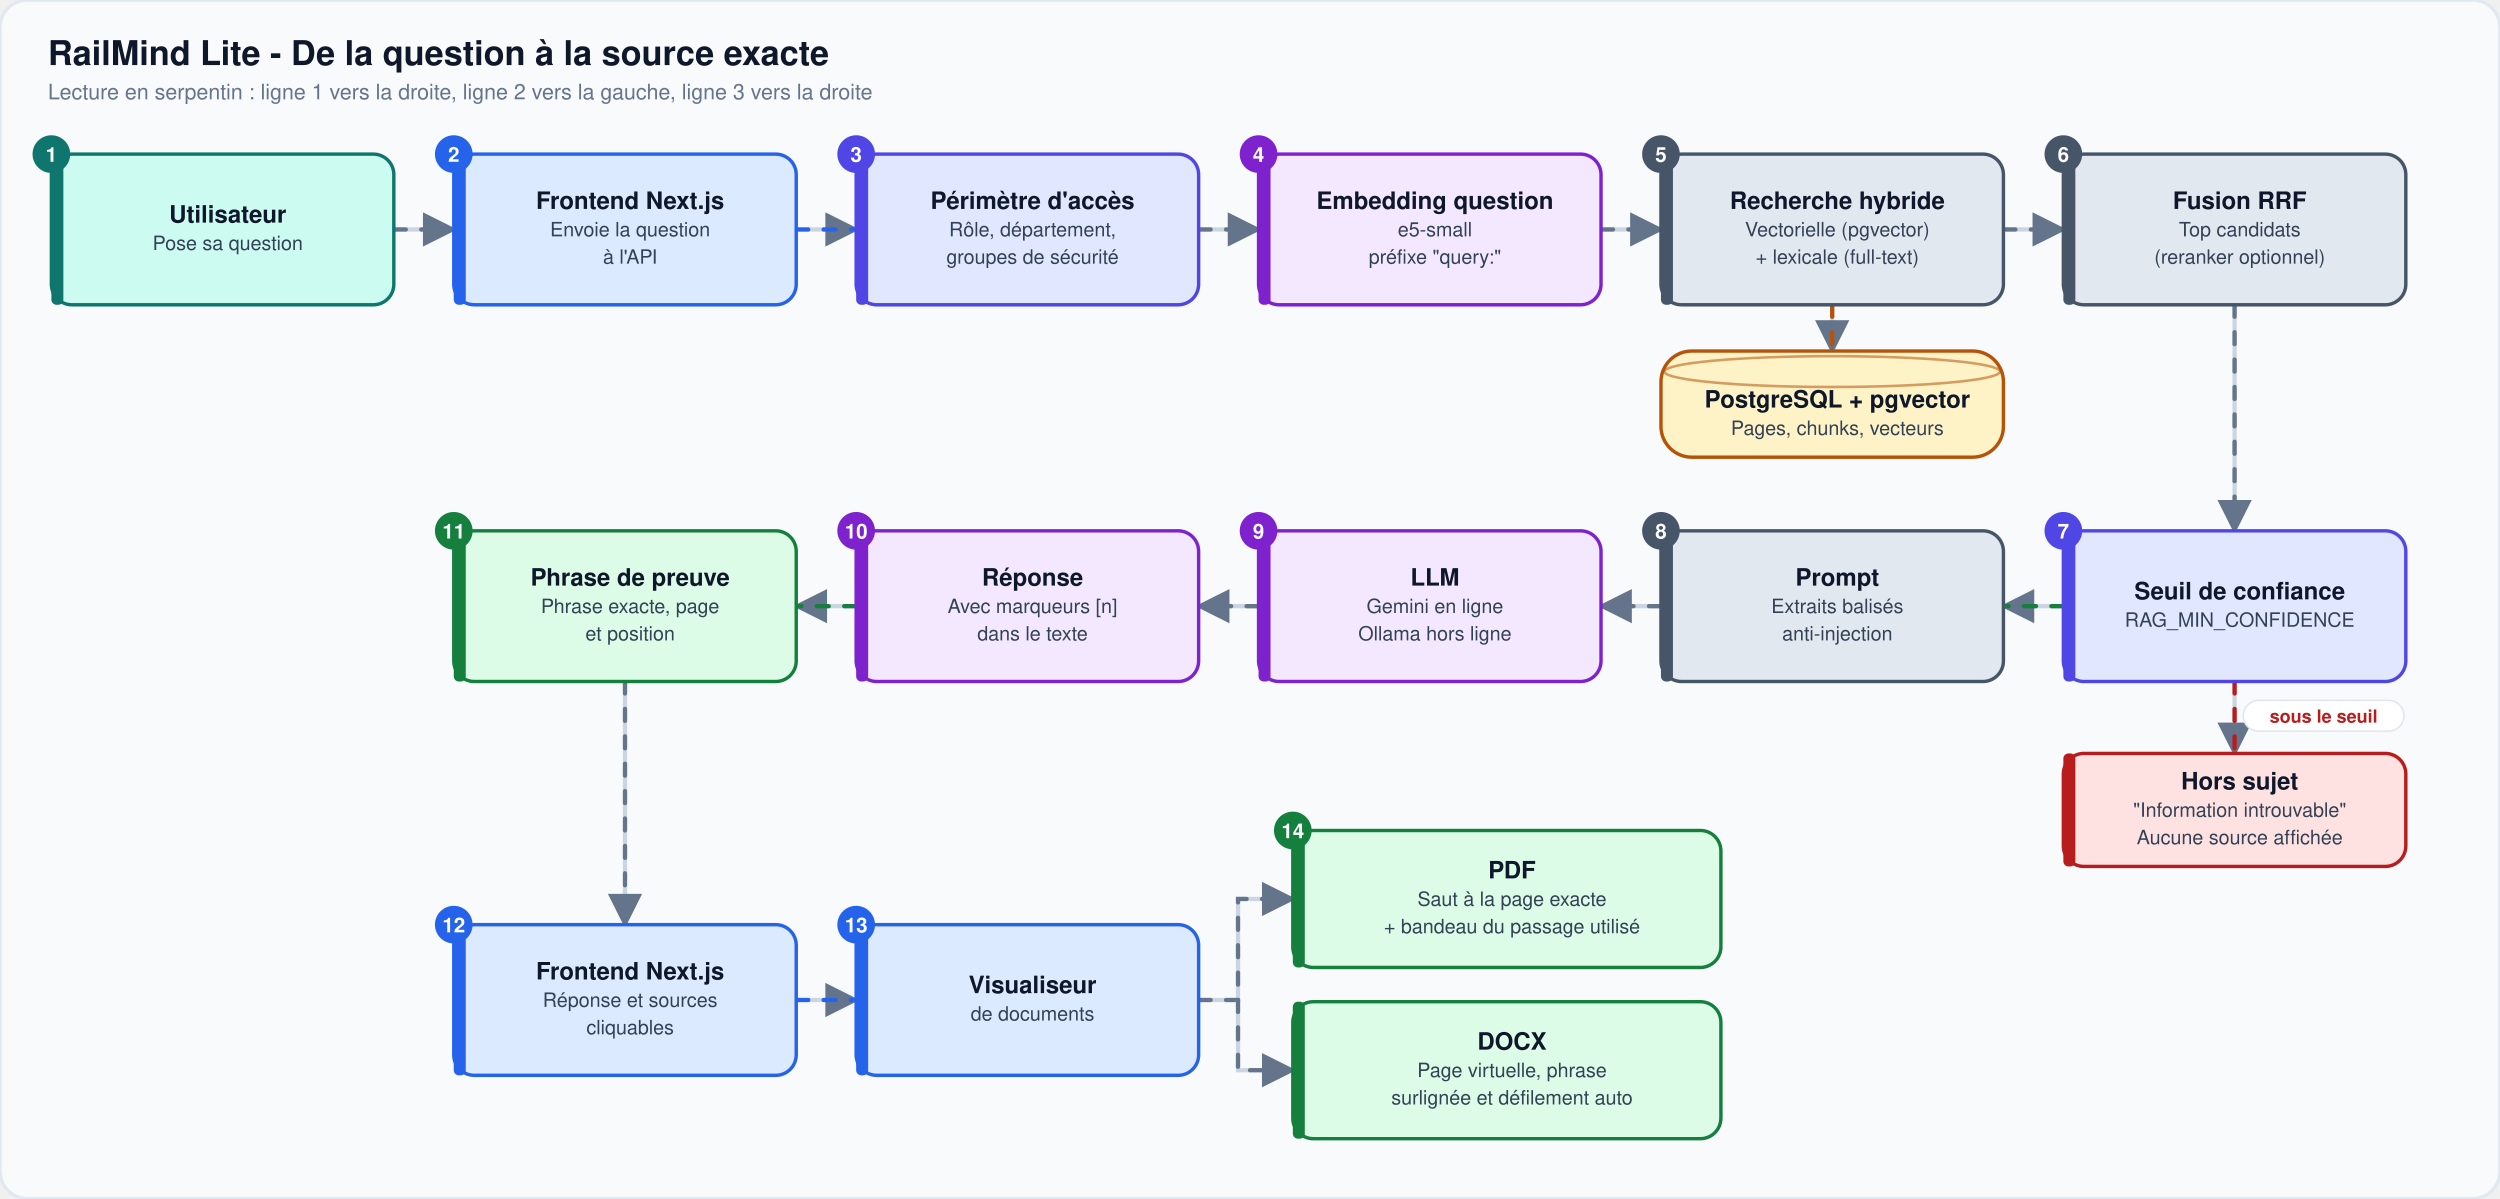
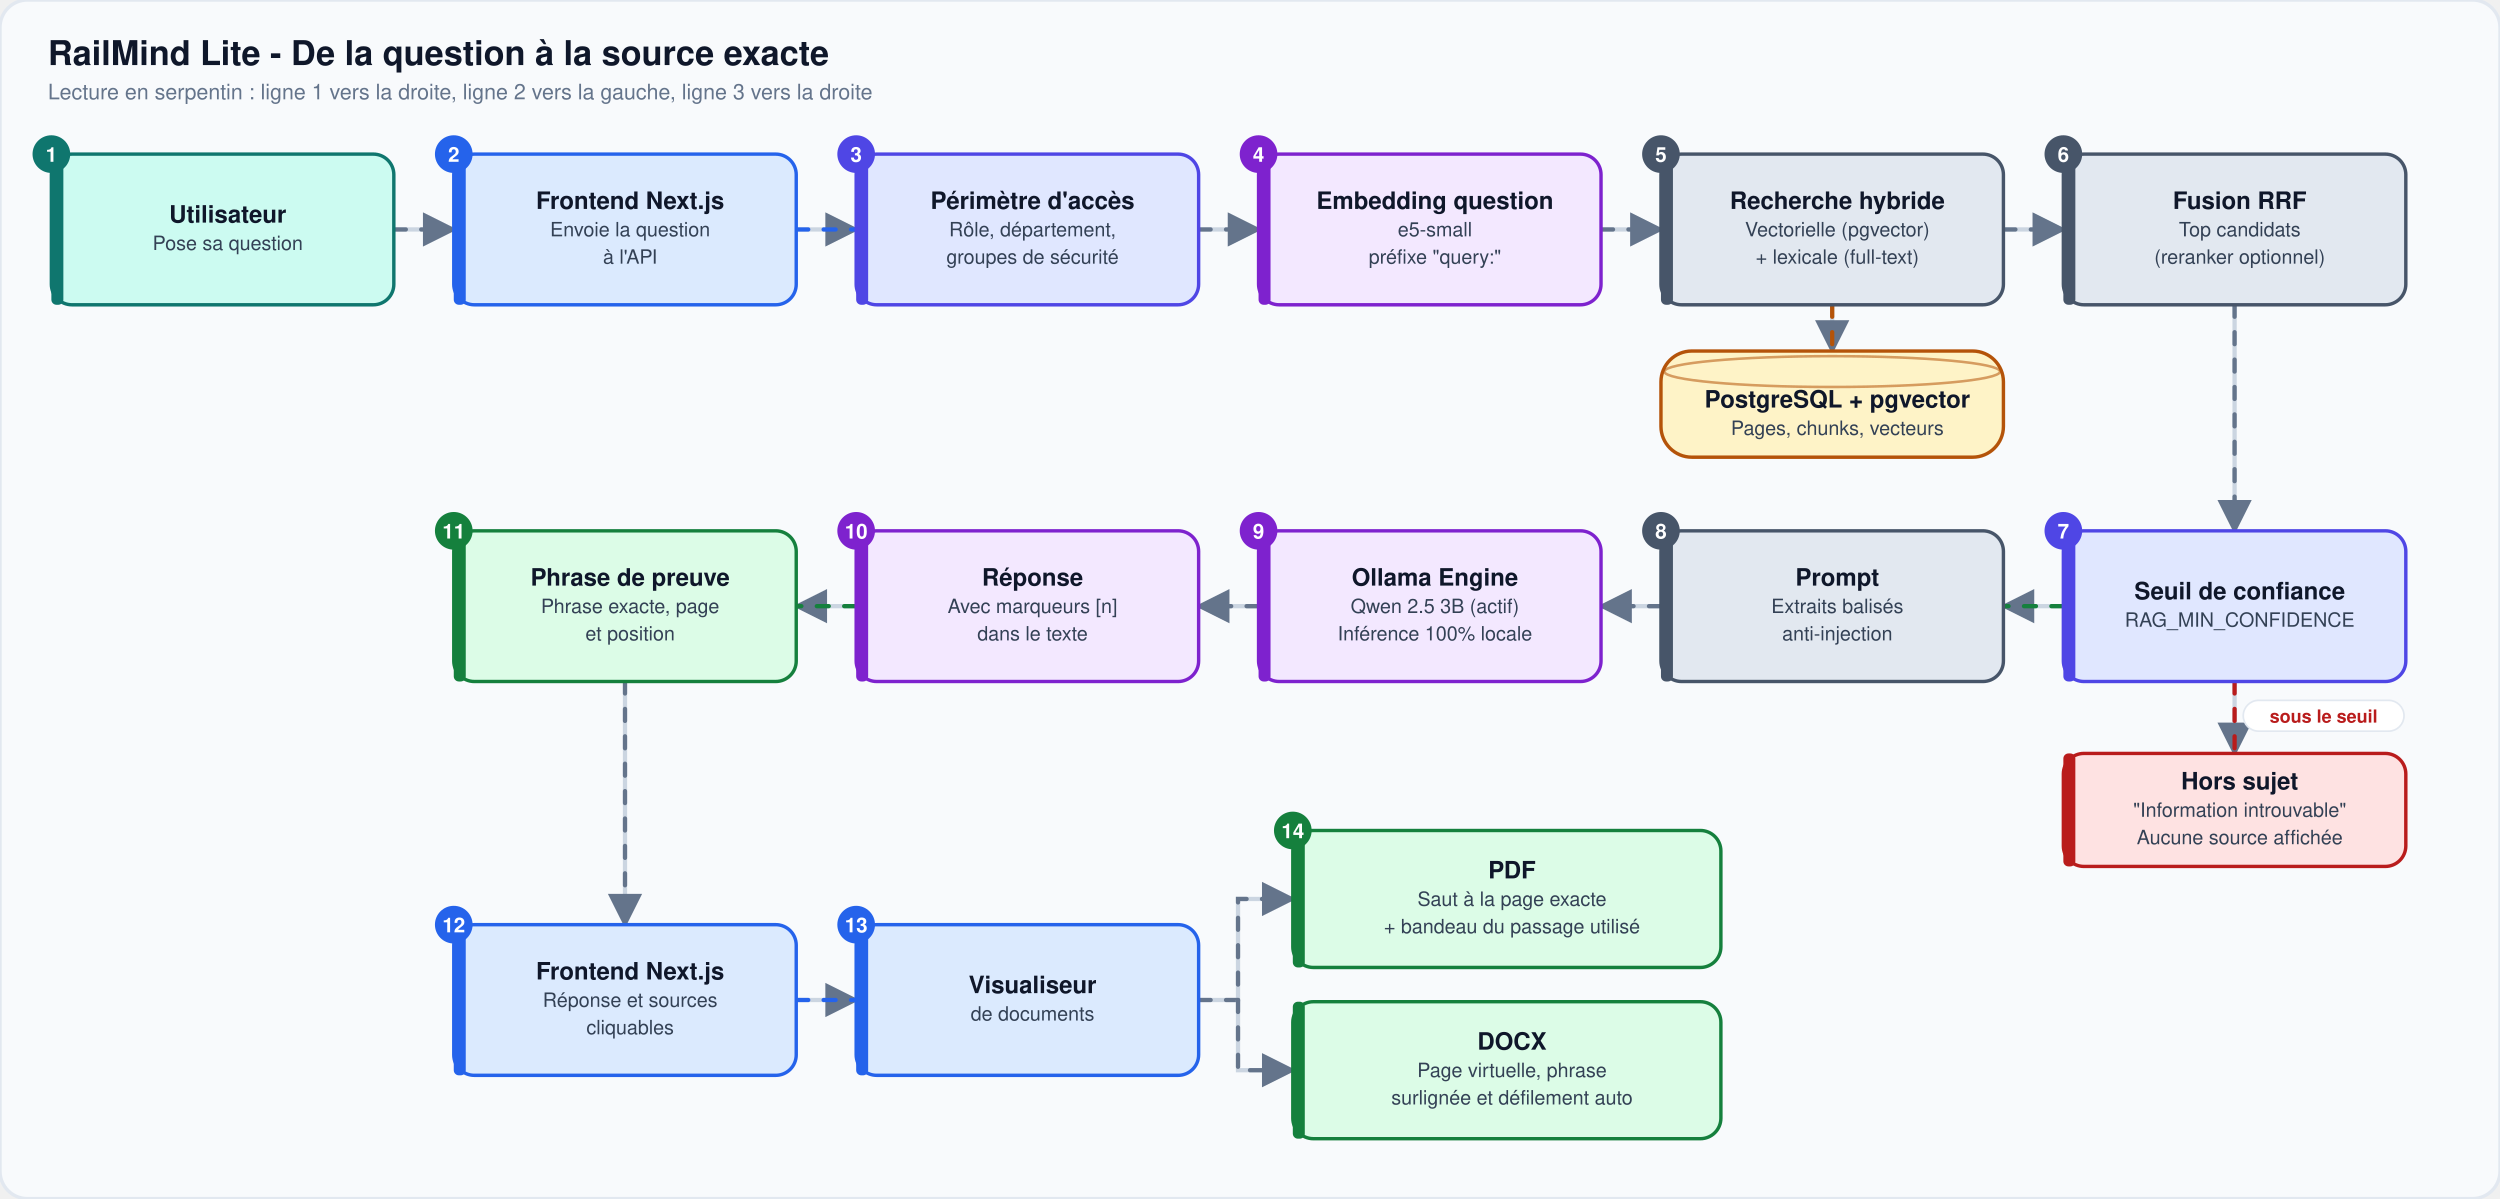
<svg xmlns="http://www.w3.org/2000/svg" viewBox="0 0 1460 700" width="1460" height="700" role="img" aria-label="RailMind Lite - De la question à la source exacte">
  <defs>
    <style>
    .flow { stroke-dasharray: 7 9; animation: dash 1.1s linear infinite; }
    @keyframes dash { to { stroke-dashoffset: -32; } }
    .pulse { opacity: 0; animation-name: pulse; animation-iteration-count: infinite; animation-timing-function: ease-in-out; }
    @keyframes pulse { 0% { opacity: 0; } 3% { opacity: 1; } 11% { opacity: 0; } 100% { opacity: 0; } }
    @media (prefers-reduced-motion: reduce) { .flow, .pulse { animation: none; } }
    </style>
    <marker id="arrow" viewBox="0 0 10 10" refX="9" refY="5" markerWidth="8" markerHeight="8" orient="auto-start-reverse">
      <path d="M0 0 L10 5 L0 10 z" fill="#64748b" />
    </marker>
    <marker id="arrowS" viewBox="0 0 10 10" refX="1" refY="5" markerWidth="8" markerHeight="8" orient="auto-start-reverse">
      <path d="M10 0 L0 5 L10 10 z" fill="#64748b" />
    </marker>
  </defs>
  <rect width="1460" height="700" rx="16" fill="#f8fafc" stroke="#e2e8f0" stroke-width="2" />
  <text x="28" y="38" font-family="Segoe UI, Helvetica, Arial, sans-serif" font-size="20" font-weight="800" fill="#0f172a">RailMind Lite - De la question à la source exacte</text>
  <text x="28" y="58" font-family="Segoe UI, Helvetica, Arial, sans-serif" font-size="12.5" fill="#64748b">Lecture en serpentin : ligne 1 vers la droite, ligne 2 vers la gauche, ligne 3 vers la droite</text>
  <path d="M 230 134 L 265 134" fill="none" stroke="#cbd5e1" stroke-width="2.5" marker-end="url(#arrow)" />
  <path class="flow" d="M 230 134 L 265 134" fill="none" stroke="#64748b" stroke-width="2.5" stroke-linecap="round" />
  <path d="M 465 134 L 500 134" fill="none" stroke="#cbd5e1" stroke-width="2.5" marker-end="url(#arrow)" />
  <path class="flow" d="M 465 134 L 500 134" fill="none" stroke="#2563eb" stroke-width="2.5" stroke-linecap="round" />
  <path d="M 700 134 L 735 134" fill="none" stroke="#cbd5e1" stroke-width="2.5" marker-end="url(#arrow)" />
  <path class="flow" d="M 700 134 L 735 134" fill="none" stroke="#64748b" stroke-width="2.5" stroke-linecap="round" />
  <path d="M 935 134 L 970 134" fill="none" stroke="#cbd5e1" stroke-width="2.5" marker-end="url(#arrow)" />
  <path class="flow" d="M 935 134 L 970 134" fill="none" stroke="#64748b" stroke-width="2.5" stroke-linecap="round" />
  <path d="M 1170 134 L 1205 134" fill="none" stroke="#cbd5e1" stroke-width="2.5" marker-end="url(#arrow)" />
  <path class="flow" d="M 1170 134 L 1205 134" fill="none" stroke="#64748b" stroke-width="2.5" stroke-linecap="round" />
  <path d="M 1305.0 178 L 1305.0 310" fill="none" stroke="#cbd5e1" stroke-width="2.5" marker-end="url(#arrow)" />
  <path class="flow" d="M 1305.0 178 L 1305.0 310" fill="none" stroke="#64748b" stroke-width="2.5" stroke-linecap="round" />
  <path d="M 1205 354 L 1170 354" fill="none" stroke="#cbd5e1" stroke-width="2.5" marker-end="url(#arrow)" />
  <path class="flow" d="M 1205 354 L 1170 354" fill="none" stroke="#15803d" stroke-width="2.5" stroke-linecap="round" />
  <path d="M 970 354 L 935 354" fill="none" stroke="#cbd5e1" stroke-width="2.5" marker-end="url(#arrow)" />
  <path class="flow" d="M 970 354 L 935 354" fill="none" stroke="#64748b" stroke-width="2.5" stroke-linecap="round" />
  <path d="M 735 354 L 700 354" fill="none" stroke="#cbd5e1" stroke-width="2.5" marker-end="url(#arrow)" />
  <path class="flow" d="M 735 354 L 700 354" fill="none" stroke="#64748b" stroke-width="2.5" stroke-linecap="round" />
  <path d="M 500 354 L 465 354" fill="none" stroke="#cbd5e1" stroke-width="2.5" marker-end="url(#arrow)" />
  <path class="flow" d="M 500 354 L 465 354" fill="none" stroke="#15803d" stroke-width="2.5" stroke-linecap="round" />
  <path d="M 365.0 398 L 365.0 540" fill="none" stroke="#cbd5e1" stroke-width="2.5" marker-end="url(#arrow)" />
  <path class="flow" d="M 365.0 398 L 365.0 540" fill="none" stroke="#64748b" stroke-width="2.5" stroke-linecap="round" />
  <path d="M 465 584 L 500 584" fill="none" stroke="#cbd5e1" stroke-width="2.5" marker-end="url(#arrow)" />
  <path class="flow" d="M 465 584 L 500 584" fill="none" stroke="#2563eb" stroke-width="2.5" stroke-linecap="round" />
  <path d="M 700 584 L 723 584 L 723 525 L 755 525" fill="none" stroke="#cbd5e1" stroke-width="2.5" marker-end="url(#arrow)" />
  <path class="flow" d="M 700 584 L 723 584 L 723 525 L 755 525" fill="none" stroke="#64748b" stroke-width="2.5" stroke-linecap="round" />
  <path d="M 723 584 L 723 625 L 755 625" fill="none" stroke="#cbd5e1" stroke-width="2.5" marker-end="url(#arrow)" />
  <path class="flow" d="M 723 584 L 723 625 L 755 625" fill="none" stroke="#64748b" stroke-width="2.5" stroke-linecap="round" />
  <path d="M 1070.0 178 L 1070.0 205" fill="none" stroke="#cbd5e1" stroke-width="2.5" marker-end="url(#arrow)" marker-start="url(#arrowS)" />
  <path class="flow" d="M 1070.0 178 L 1070.0 205" fill="none" stroke="#b45309" stroke-width="2.5" stroke-linecap="round" />
  <path d="M 1305.0 398 L 1305.0 440" fill="none" stroke="#cbd5e1" stroke-width="2.5" marker-end="url(#arrow)" />
  <path class="flow" d="M 1305.0 398 L 1305.0 440" fill="none" stroke="#b91c1c" stroke-width="2.5" stroke-linecap="round" />
  <rect x="1310.05" y="409" width="93.9" height="18" rx="9" fill="#ffffff" stroke="#e2e8f0" />
  <text x="1357.0" y="422" text-anchor="middle" font-family="Segoe UI, Helvetica, Arial, sans-serif" font-size="10.5" font-weight="600" fill="#b91c1c">sous le seuil</text>
  <g>
    <rect x="30" y="90" width="200" height="88" rx="12" fill="#ccfbf1" stroke="#0f766e" stroke-width="2" />
    <rect x="30" y="90" width="7" height="88" rx="3" fill="#0f766e" />
    <rect class="pulse" x="27" y="87" width="206" height="94" rx="14" fill="none" stroke="#0f766e" stroke-width="4" style="animation-delay:1.05s;animation-duration:20s" />
    <text x="133.0" y="130.0" text-anchor="middle" font-family="Segoe UI, Helvetica, Arial, sans-serif" font-size="14" font-weight="700" fill="#0f172a">Utilisateur</text>
    <text x="133.0" y="146.0" text-anchor="middle" font-family="Segoe UI, Helvetica, Arial, sans-serif" font-size="11.5" fill="#334155">Pose sa question</text>
    <circle cx="30" cy="90" r="11" fill="#0f766e" />
    <text x="30" y="94.5" text-anchor="middle" font-family="Segoe UI, Helvetica, Arial, sans-serif" font-size="12" font-weight="700" fill="#fff">1</text>
  </g>
  <g>
    <rect x="265" y="90" width="200" height="88" rx="12" fill="#dbeafe" stroke="#2563eb" stroke-width="2" />
    <rect x="265" y="90" width="7" height="88" rx="3" fill="#2563eb" />
    <rect class="pulse" x="262" y="87" width="206" height="94" rx="14" fill="none" stroke="#2563eb" stroke-width="4" style="animation-delay:2.10s;animation-duration:20s" />
    <text x="368.0" y="122.0" text-anchor="middle" font-family="Segoe UI, Helvetica, Arial, sans-serif" font-size="14" font-weight="700" fill="#0f172a">Frontend Next.js</text>
    <text x="368.0" y="138.0" text-anchor="middle" font-family="Segoe UI, Helvetica, Arial, sans-serif" font-size="11.5" fill="#334155">Envoie la question</text>
    <text x="368.0" y="154.0" text-anchor="middle" font-family="Segoe UI, Helvetica, Arial, sans-serif" font-size="11.5" fill="#334155">à l'API</text>
    <circle cx="265" cy="90" r="11" fill="#2563eb" />
    <text x="265" y="94.5" text-anchor="middle" font-family="Segoe UI, Helvetica, Arial, sans-serif" font-size="12" font-weight="700" fill="#fff">2</text>
  </g>
  <g>
    <rect x="500" y="90" width="200" height="88" rx="12" fill="#e0e7ff" stroke="#4f46e5" stroke-width="2" />
    <rect x="500" y="90" width="7" height="88" rx="3" fill="#4f46e5" />
    <rect class="pulse" x="497" y="87" width="206" height="94" rx="14" fill="none" stroke="#4f46e5" stroke-width="4" style="animation-delay:3.15s;animation-duration:20s" />
    <text x="603.0" y="122.0" text-anchor="middle" font-family="Segoe UI, Helvetica, Arial, sans-serif" font-size="14" font-weight="700" fill="#0f172a">Périmètre d'accès</text>
    <text x="603.0" y="138.0" text-anchor="middle" font-family="Segoe UI, Helvetica, Arial, sans-serif" font-size="11.5" fill="#334155">Rôle, département,</text>
    <text x="603.0" y="154.0" text-anchor="middle" font-family="Segoe UI, Helvetica, Arial, sans-serif" font-size="11.5" fill="#334155">groupes de sécurité</text>
    <circle cx="500" cy="90" r="11" fill="#4f46e5" />
    <text x="500" y="94.5" text-anchor="middle" font-family="Segoe UI, Helvetica, Arial, sans-serif" font-size="12" font-weight="700" fill="#fff">3</text>
  </g>
  <g>
    <rect x="735" y="90" width="200" height="88" rx="12" fill="#f3e8ff" stroke="#7e22ce" stroke-width="2" />
    <rect x="735" y="90" width="7" height="88" rx="3" fill="#7e22ce" />
    <rect class="pulse" x="732" y="87" width="206" height="94" rx="14" fill="none" stroke="#7e22ce" stroke-width="4" style="animation-delay:4.20s;animation-duration:20s" />
    <text x="838.0" y="122.0" text-anchor="middle" font-family="Segoe UI, Helvetica, Arial, sans-serif" font-size="14" font-weight="700" fill="#0f172a">Embedding question</text>
    <text x="838.0" y="138.0" text-anchor="middle" font-family="Segoe UI, Helvetica, Arial, sans-serif" font-size="11.5" fill="#334155">e5-small</text>
    <text x="838.0" y="154.0" text-anchor="middle" font-family="Segoe UI, Helvetica, Arial, sans-serif" font-size="11.5" fill="#334155">préfixe "query:"</text>
    <circle cx="735" cy="90" r="11" fill="#7e22ce" />
    <text x="735" y="94.5" text-anchor="middle" font-family="Segoe UI, Helvetica, Arial, sans-serif" font-size="12" font-weight="700" fill="#fff">4</text>
  </g>
  <g>
    <rect x="970" y="90" width="200" height="88" rx="12" fill="#e2e8f0" stroke="#475569" stroke-width="2" />
    <rect x="970" y="90" width="7" height="88" rx="3" fill="#475569" />
    <rect class="pulse" x="967" y="87" width="206" height="94" rx="14" fill="none" stroke="#475569" stroke-width="4" style="animation-delay:5.25s;animation-duration:20s" />
    <text x="1073.0" y="122.0" text-anchor="middle" font-family="Segoe UI, Helvetica, Arial, sans-serif" font-size="14" font-weight="700" fill="#0f172a">Recherche hybride</text>
    <text x="1073.0" y="138.0" text-anchor="middle" font-family="Segoe UI, Helvetica, Arial, sans-serif" font-size="11.5" fill="#334155">Vectorielle (pgvector)</text>
    <text x="1073.0" y="154.0" text-anchor="middle" font-family="Segoe UI, Helvetica, Arial, sans-serif" font-size="11.5" fill="#334155">+ lexicale (full-text)</text>
    <circle cx="970" cy="90" r="11" fill="#475569" />
    <text x="970" y="94.5" text-anchor="middle" font-family="Segoe UI, Helvetica, Arial, sans-serif" font-size="12" font-weight="700" fill="#fff">5</text>
  </g>
  <g>
    <rect x="1205" y="90" width="200" height="88" rx="12" fill="#e2e8f0" stroke="#475569" stroke-width="2" />
    <rect x="1205" y="90" width="7" height="88" rx="3" fill="#475569" />
    <rect class="pulse" x="1202" y="87" width="206" height="94" rx="14" fill="none" stroke="#475569" stroke-width="4" style="animation-delay:6.30s;animation-duration:20s" />
    <text x="1308.0" y="122.0" text-anchor="middle" font-family="Segoe UI, Helvetica, Arial, sans-serif" font-size="14" font-weight="700" fill="#0f172a">Fusion RRF</text>
    <text x="1308.0" y="138.0" text-anchor="middle" font-family="Segoe UI, Helvetica, Arial, sans-serif" font-size="11.5" fill="#334155">Top candidats</text>
    <text x="1308.0" y="154.0" text-anchor="middle" font-family="Segoe UI, Helvetica, Arial, sans-serif" font-size="11.5" fill="#334155">(reranker optionnel)</text>
    <circle cx="1205" cy="90" r="11" fill="#475569" />
    <text x="1205" y="94.5" text-anchor="middle" font-family="Segoe UI, Helvetica, Arial, sans-serif" font-size="12" font-weight="700" fill="#fff">6</text>
  </g>
  <g>
    <rect x="1205" y="310" width="200" height="88" rx="12" fill="#e0e7ff" stroke="#4f46e5" stroke-width="2" />
    <rect x="1205" y="310" width="7" height="88" rx="3" fill="#4f46e5" />
    <rect class="pulse" x="1202" y="307" width="206" height="94" rx="14" fill="none" stroke="#4f46e5" stroke-width="4" style="animation-delay:7.35s;animation-duration:20s" />
    <text x="1308.0" y="350.0" text-anchor="middle" font-family="Segoe UI, Helvetica, Arial, sans-serif" font-size="14" font-weight="700" fill="#0f172a">Seuil de confiance</text>
    <text x="1308.0" y="366.0" text-anchor="middle" font-family="Segoe UI, Helvetica, Arial, sans-serif" font-size="11.5" fill="#334155">RAG_MIN_CONFIDENCE</text>
    <circle cx="1205" cy="310" r="11" fill="#4f46e5" />
    <text x="1205" y="314.5" text-anchor="middle" font-family="Segoe UI, Helvetica, Arial, sans-serif" font-size="12" font-weight="700" fill="#fff">7</text>
  </g>
  <g>
    <rect x="970" y="310" width="200" height="88" rx="12" fill="#e2e8f0" stroke="#475569" stroke-width="2" />
    <rect x="970" y="310" width="7" height="88" rx="3" fill="#475569" />
    <rect class="pulse" x="967" y="307" width="206" height="94" rx="14" fill="none" stroke="#475569" stroke-width="4" style="animation-delay:8.40s;animation-duration:20s" />
    <text x="1073.0" y="342.0" text-anchor="middle" font-family="Segoe UI, Helvetica, Arial, sans-serif" font-size="14" font-weight="700" fill="#0f172a">Prompt</text>
    <text x="1073.0" y="358.0" text-anchor="middle" font-family="Segoe UI, Helvetica, Arial, sans-serif" font-size="11.5" fill="#334155">Extraits balisés</text>
    <text x="1073.0" y="374.0" text-anchor="middle" font-family="Segoe UI, Helvetica, Arial, sans-serif" font-size="11.5" fill="#334155">anti-injection</text>
    <circle cx="970" cy="310" r="11" fill="#475569" />
    <text x="970" y="314.5" text-anchor="middle" font-family="Segoe UI, Helvetica, Arial, sans-serif" font-size="12" font-weight="700" fill="#fff">8</text>
  </g>
  <g>
    <rect x="735" y="310" width="200" height="88" rx="12" fill="#f3e8ff" stroke="#7e22ce" stroke-width="2" />
    <rect x="735" y="310" width="7" height="88" rx="3" fill="#7e22ce" />
    <rect class="pulse" x="732" y="307" width="206" height="94" rx="14" fill="none" stroke="#7e22ce" stroke-width="4" style="animation-delay:9.45s;animation-duration:20s" />
-     <text x="838.0" y="342.0" text-anchor="middle" font-family="Segoe UI, Helvetica, Arial, sans-serif" font-size="14" font-weight="700" fill="#0f172a">LLM</text>
-     <text x="838.0" y="358.0" text-anchor="middle" font-family="Segoe UI, Helvetica, Arial, sans-serif" font-size="11.5" fill="#334155">Gemini en ligne</text>
-     <text x="838.0" y="374.0" text-anchor="middle" font-family="Segoe UI, Helvetica, Arial, sans-serif" font-size="11.5" fill="#334155">Ollama hors ligne</text>
+     <text x="838.0" y="342.0" text-anchor="middle" font-family="Segoe UI, Helvetica, Arial, sans-serif" font-size="14" font-weight="700" fill="#0f172a">Ollama Engine</text>
+     <text x="838.0" y="358.0" text-anchor="middle" font-family="Segoe UI, Helvetica, Arial, sans-serif" font-size="11.5" fill="#334155">Qwen 2.5 3B (actif)</text>
+     <text x="838.0" y="374.0" text-anchor="middle" font-family="Segoe UI, Helvetica, Arial, sans-serif" font-size="11.5" fill="#334155">Inférence 100% locale</text>
    <circle cx="735" cy="310" r="11" fill="#7e22ce" />
    <text x="735" y="314.5" text-anchor="middle" font-family="Segoe UI, Helvetica, Arial, sans-serif" font-size="12" font-weight="700" fill="#fff">9</text>
  </g>
  <g>
    <rect x="500" y="310" width="200" height="88" rx="12" fill="#f3e8ff" stroke="#7e22ce" stroke-width="2" />
    <rect x="500" y="310" width="7" height="88" rx="3" fill="#7e22ce" />
    <rect class="pulse" x="497" y="307" width="206" height="94" rx="14" fill="none" stroke="#7e22ce" stroke-width="4" style="animation-delay:10.50s;animation-duration:20s" />
    <text x="603.0" y="342.0" text-anchor="middle" font-family="Segoe UI, Helvetica, Arial, sans-serif" font-size="14" font-weight="700" fill="#0f172a">Réponse</text>
    <text x="603.0" y="358.0" text-anchor="middle" font-family="Segoe UI, Helvetica, Arial, sans-serif" font-size="11.5" fill="#334155">Avec marqueurs [n]</text>
    <text x="603.0" y="374.0" text-anchor="middle" font-family="Segoe UI, Helvetica, Arial, sans-serif" font-size="11.5" fill="#334155">dans le texte</text>
    <circle cx="500" cy="310" r="11" fill="#7e22ce" />
    <text x="500" y="314.5" text-anchor="middle" font-family="Segoe UI, Helvetica, Arial, sans-serif" font-size="12" font-weight="700" fill="#fff">10</text>
  </g>
  <g>
    <rect x="265" y="310" width="200" height="88" rx="12" fill="#dcfce7" stroke="#15803d" stroke-width="2" />
    <rect x="265" y="310" width="7" height="88" rx="3" fill="#15803d" />
    <rect class="pulse" x="262" y="307" width="206" height="94" rx="14" fill="none" stroke="#15803d" stroke-width="4" style="animation-delay:11.55s;animation-duration:20s" />
    <text x="368.0" y="342.0" text-anchor="middle" font-family="Segoe UI, Helvetica, Arial, sans-serif" font-size="14" font-weight="700" fill="#0f172a">Phrase de preuve</text>
    <text x="368.0" y="358.0" text-anchor="middle" font-family="Segoe UI, Helvetica, Arial, sans-serif" font-size="11.5" fill="#334155">Phrase exacte, page</text>
    <text x="368.0" y="374.0" text-anchor="middle" font-family="Segoe UI, Helvetica, Arial, sans-serif" font-size="11.5" fill="#334155">et position</text>
    <circle cx="265" cy="310" r="11" fill="#15803d" />
    <text x="265" y="314.5" text-anchor="middle" font-family="Segoe UI, Helvetica, Arial, sans-serif" font-size="12" font-weight="700" fill="#fff">11</text>
  </g>
  <g>
    <rect x="265" y="540" width="200" height="88" rx="12" fill="#dbeafe" stroke="#2563eb" stroke-width="2" />
    <rect x="265" y="540" width="7" height="88" rx="3" fill="#2563eb" />
    <rect class="pulse" x="262" y="537" width="206" height="94" rx="14" fill="none" stroke="#2563eb" stroke-width="4" style="animation-delay:12.60s;animation-duration:20s" />
    <text x="368.0" y="572.0" text-anchor="middle" font-family="Segoe UI, Helvetica, Arial, sans-serif" font-size="14" font-weight="700" fill="#0f172a">Frontend Next.js</text>
    <text x="368.0" y="588.0" text-anchor="middle" font-family="Segoe UI, Helvetica, Arial, sans-serif" font-size="11.5" fill="#334155">Réponse et sources</text>
    <text x="368.0" y="604.0" text-anchor="middle" font-family="Segoe UI, Helvetica, Arial, sans-serif" font-size="11.5" fill="#334155">cliquables</text>
    <circle cx="265" cy="540" r="11" fill="#2563eb" />
    <text x="265" y="544.5" text-anchor="middle" font-family="Segoe UI, Helvetica, Arial, sans-serif" font-size="12" font-weight="700" fill="#fff">12</text>
  </g>
  <g>
    <rect x="500" y="540" width="200" height="88" rx="12" fill="#dbeafe" stroke="#2563eb" stroke-width="2" />
    <rect x="500" y="540" width="7" height="88" rx="3" fill="#2563eb" />
    <rect class="pulse" x="497" y="537" width="206" height="94" rx="14" fill="none" stroke="#2563eb" stroke-width="4" style="animation-delay:13.65s;animation-duration:20s" />
    <text x="603.0" y="580.0" text-anchor="middle" font-family="Segoe UI, Helvetica, Arial, sans-serif" font-size="14" font-weight="700" fill="#0f172a">Visualiseur</text>
    <text x="603.0" y="596.0" text-anchor="middle" font-family="Segoe UI, Helvetica, Arial, sans-serif" font-size="11.5" fill="#334155">de documents</text>
    <circle cx="500" cy="540" r="11" fill="#2563eb" />
    <text x="500" y="544.5" text-anchor="middle" font-family="Segoe UI, Helvetica, Arial, sans-serif" font-size="12" font-weight="700" fill="#fff">13</text>
  </g>
  <g>
    <rect x="755" y="485" width="250" height="80" rx="12" fill="#dcfce7" stroke="#15803d" stroke-width="2" />
    <rect x="755" y="485" width="7" height="80" rx="3" fill="#15803d" />
    <rect class="pulse" x="752" y="482" width="256" height="86" rx="14" fill="none" stroke="#15803d" stroke-width="4" style="animation-delay:14.70s;animation-duration:20s" />
    <text x="883.0" y="513.0" text-anchor="middle" font-family="Segoe UI, Helvetica, Arial, sans-serif" font-size="14" font-weight="700" fill="#0f172a">PDF</text>
    <text x="883.0" y="529.0" text-anchor="middle" font-family="Segoe UI, Helvetica, Arial, sans-serif" font-size="11.5" fill="#334155">Saut à la page exacte</text>
    <text x="883.0" y="545.0" text-anchor="middle" font-family="Segoe UI, Helvetica, Arial, sans-serif" font-size="11.5" fill="#334155">+ bandeau du passage utilisé</text>
    <circle cx="755" cy="485" r="11" fill="#15803d" />
    <text x="755" y="489.5" text-anchor="middle" font-family="Segoe UI, Helvetica, Arial, sans-serif" font-size="12" font-weight="700" fill="#fff">14</text>
  </g>
  <g>
    <rect x="755" y="585" width="250" height="80" rx="12" fill="#dcfce7" stroke="#15803d" stroke-width="2" />
    <rect x="755" y="585" width="7" height="80" rx="3" fill="#15803d" />
    <rect class="pulse" x="752" y="582" width="256" height="86" rx="14" fill="none" stroke="#15803d" stroke-width="4" style="animation-delay:14.70s;animation-duration:20s" />
    <text x="883.0" y="613.0" text-anchor="middle" font-family="Segoe UI, Helvetica, Arial, sans-serif" font-size="14" font-weight="700" fill="#0f172a">DOCX</text>
    <text x="883.0" y="629.0" text-anchor="middle" font-family="Segoe UI, Helvetica, Arial, sans-serif" font-size="11.5" fill="#334155">Page virtuelle, phrase</text>
    <text x="883.0" y="645.0" text-anchor="middle" font-family="Segoe UI, Helvetica, Arial, sans-serif" font-size="11.5" fill="#334155">surlignée et défilement auto</text>
  </g>
  <g>
    <rect x="970" y="205" width="200" height="62" rx="18" fill="#fef3c7" stroke="#b45309" stroke-width="2" />
    <ellipse cx="1070.0" cy="217" rx="98.0" ry="9" fill="none" stroke="#b45309" stroke-width="1.5" opacity=".55" />
    <rect class="pulse" x="967" y="202" width="206" height="68" rx="14" fill="none" stroke="#b45309" stroke-width="4" style="animation-delay:5.25s;animation-duration:20s" />
    <text x="1073.0" y="238.0" text-anchor="middle" font-family="Segoe UI, Helvetica, Arial, sans-serif" font-size="14" font-weight="700" fill="#0f172a">PostgreSQL + pgvector</text>
    <text x="1073.0" y="254.0" text-anchor="middle" font-family="Segoe UI, Helvetica, Arial, sans-serif" font-size="11.5" fill="#334155">Pages, chunks, vecteurs</text>
  </g>
  <g>
    <rect x="1205" y="440" width="200" height="66" rx="12" fill="#fee2e2" stroke="#b91c1c" stroke-width="2" />
    <rect x="1205" y="440" width="7" height="66" rx="3" fill="#b91c1c" />
    <rect class="pulse" x="1202" y="437" width="206" height="72" rx="14" fill="none" stroke="#b91c1c" stroke-width="4" style="animation-delay:7.35s;animation-duration:20s" />
    <text x="1308.0" y="461.0" text-anchor="middle" font-family="Segoe UI, Helvetica, Arial, sans-serif" font-size="14" font-weight="700" fill="#0f172a">Hors sujet</text>
    <text x="1308.0" y="477.0" text-anchor="middle" font-family="Segoe UI, Helvetica, Arial, sans-serif" font-size="11.5" fill="#334155">"Information introuvable"</text>
    <text x="1308.0" y="493.0" text-anchor="middle" font-family="Segoe UI, Helvetica, Arial, sans-serif" font-size="11.5" fill="#334155">Aucune source affichée</text>
  </g>
</svg>
